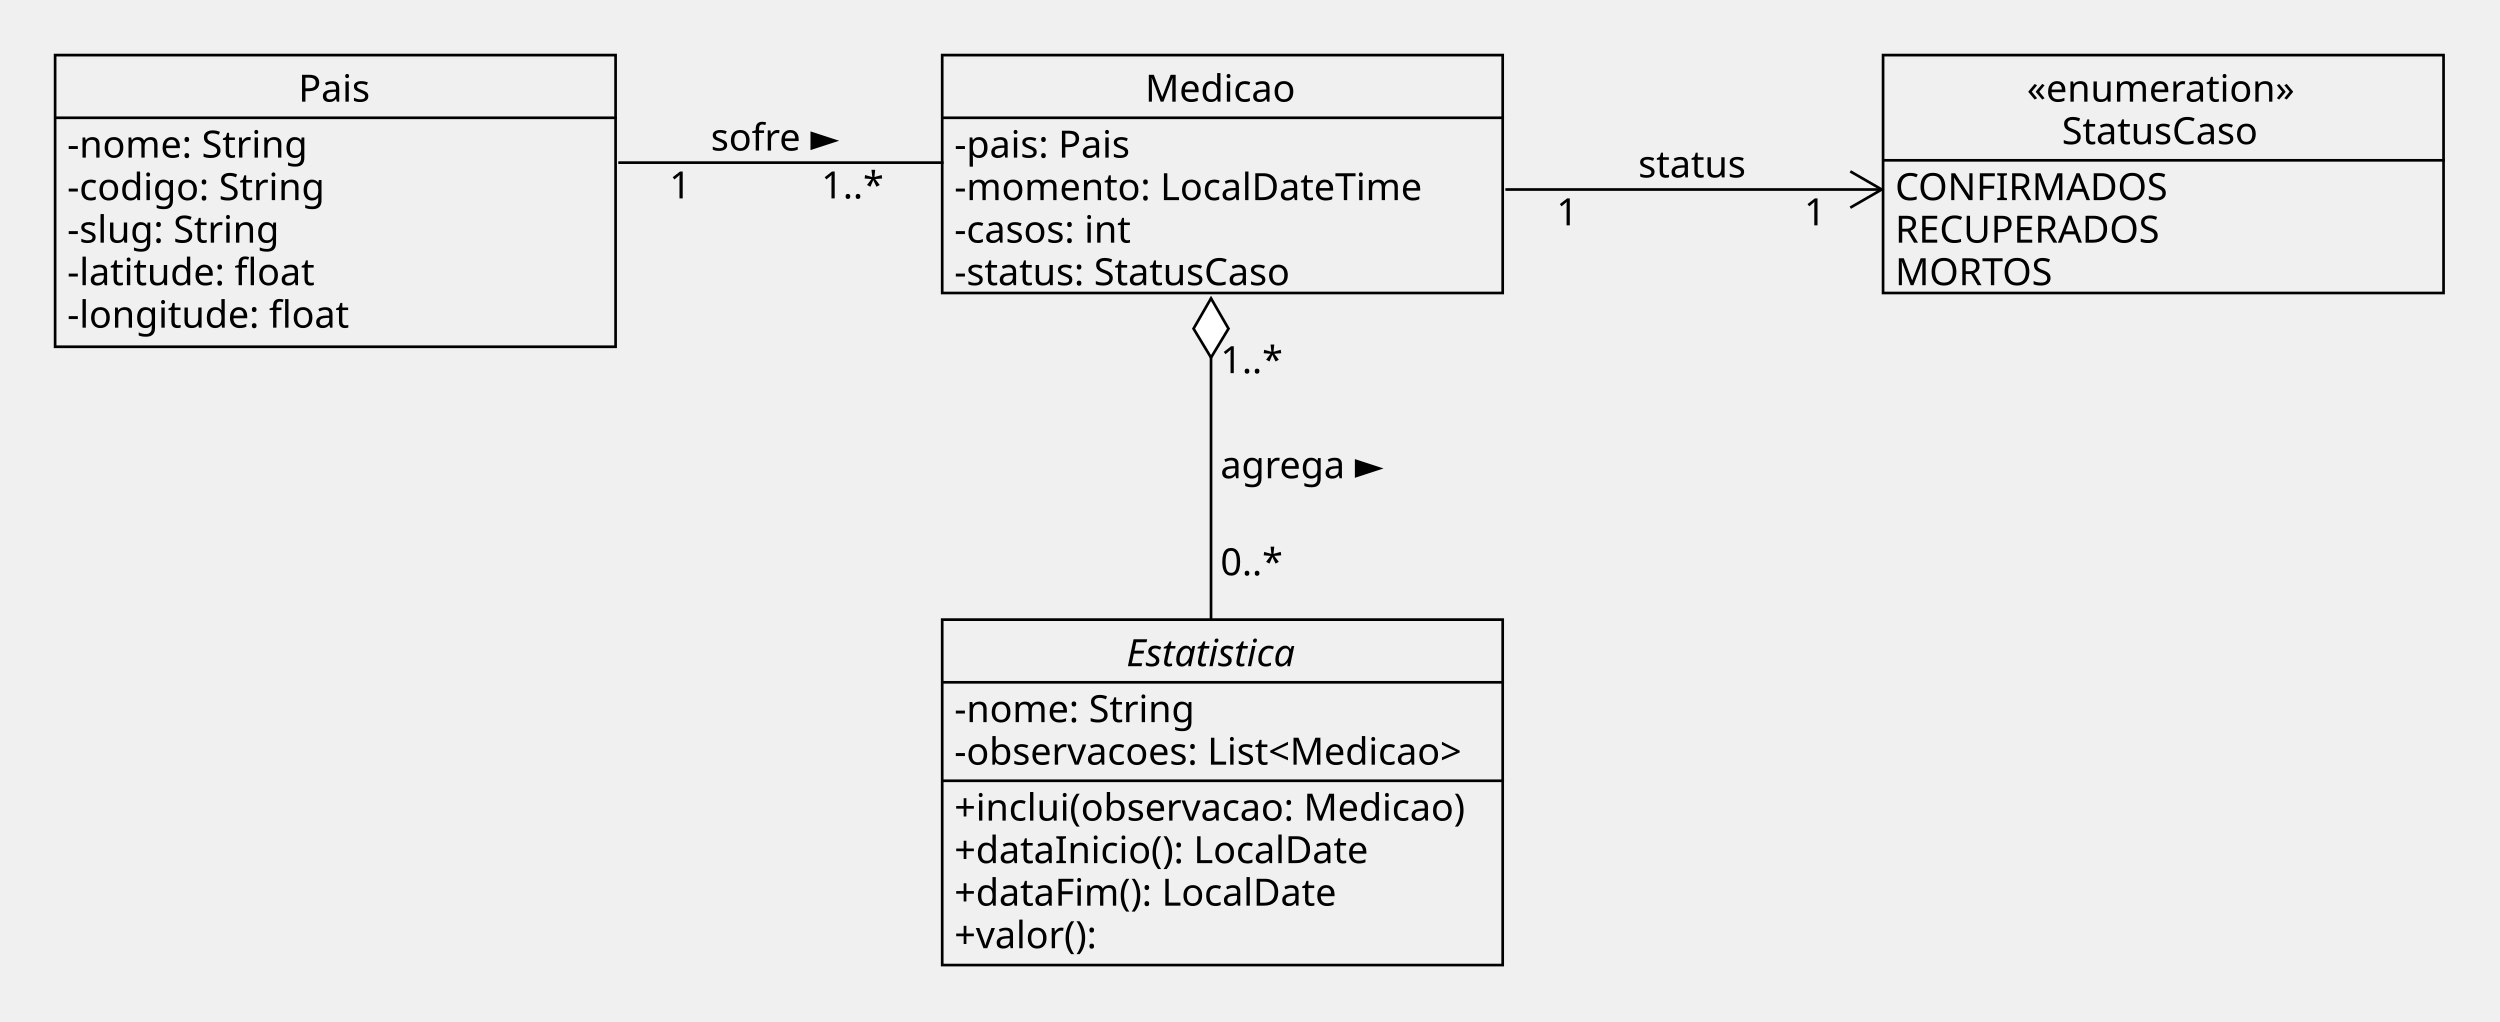
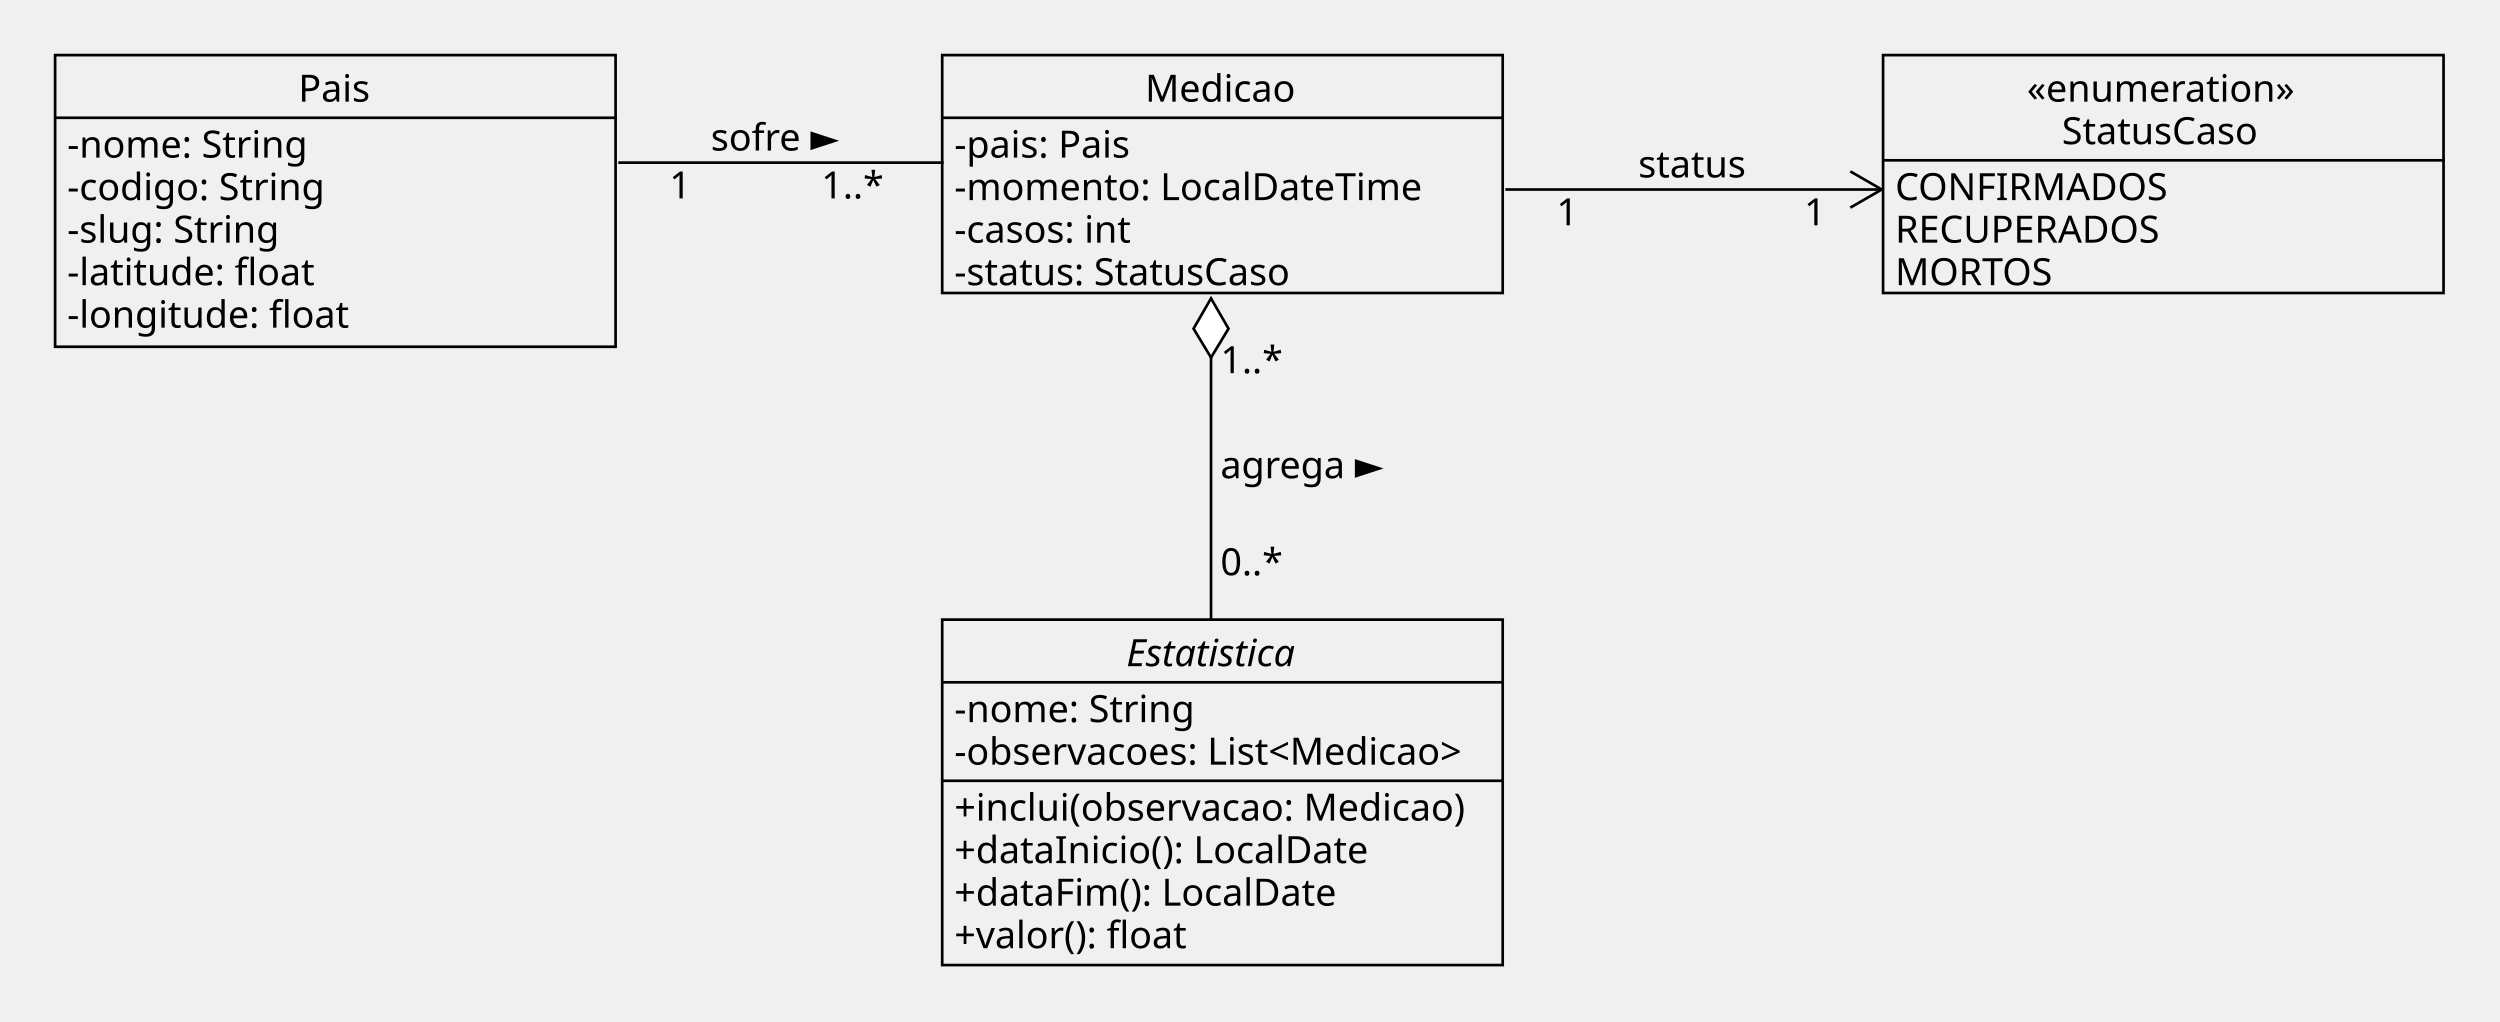
<svg xmlns="http://www.w3.org/2000/svg" fill-opacity="1" color-rendering="auto" color-interpolation="auto" text-rendering="auto" stroke="black" stroke-linecap="square" width="930" stroke-miterlimit="10" shape-rendering="auto" stroke-opacity="1" fill="black" stroke-dasharray="none" font-weight="normal" stroke-width="1" viewBox="50 30 930 380" height="380" font-family="'Dialog'" font-style="normal" stroke-linejoin="miter" font-size="12px" stroke-dashoffset="0" image-rendering="auto">
  <defs id="genericDefs" />
  <g>
    <defs id="defs1">
      <clipPath clipPathUnits="userSpaceOnUse" id="clipPath1">
        <path d="M0 0 L2147483647 0 L2147483647 2147483647 L0 2147483647 L0 0 Z" />
      </clipPath>
      <clipPath clipPathUnits="userSpaceOnUse" id="clipPath2">
        <path d="M0 0 L0 130 L210 130 L210 0 Z" />
      </clipPath>
      <clipPath clipPathUnits="userSpaceOnUse" id="clipPath3">
        <path d="M0 0 L0 90 L210 90 L210 0 Z" />
      </clipPath>
      <clipPath clipPathUnits="userSpaceOnUse" id="clipPath4">
        <path d="M0 0 L0 110 L210 110 L210 0 Z" />
      </clipPath>
      <clipPath clipPathUnits="userSpaceOnUse" id="clipPath5">
        <path d="M0 0 L0 150 L90 150 L90 0 Z" />
      </clipPath>
      <clipPath clipPathUnits="userSpaceOnUse" id="clipPath6">
        <path d="M0 0 L0 50 L150 50 L150 0 Z" />
      </clipPath>
      <clipPath clipPathUnits="userSpaceOnUse" id="clipPath7">
        <path d="M0 0 L0 50 L170 50 L170 0 Z" />
      </clipPath>
    </defs>
    <g fill="rgb(255,255,255)" fill-opacity="0" transform="translate(400,260)" stroke-opacity="0" stroke="rgb(255,255,255)">
      <rect x="0.5" width="208.5" height="128.5" y="0.5" clip-path="url(#clipPath2)" stroke="none" />
    </g>
    <g transform="translate(400,260)">
      <rect fill="none" x="0.5" width="208.5" height="128.5" y="0.5" clip-path="url(#clipPath2)" />
      <text x="69" font-size="14px" y="17.817" clip-path="url(#clipPath2)" font-family="sans-serif" font-style="italic" stroke="none" xml:space="preserve">Estatistica</text>
      <path fill="none" d="M1 23.817 L209 23.817" clip-path="url(#clipPath2)" />
      <text x="5" font-size="14px" y="38.635" clip-path="url(#clipPath2)" font-family="sans-serif" stroke="none" xml:space="preserve">-nome: String</text>
      <text x="5" font-size="14px" y="54.452" clip-path="url(#clipPath2)" font-family="sans-serif" stroke="none" xml:space="preserve">-observacoes: List&lt;Medicao&gt;</text>
      <path fill="none" d="M1 60.452 L209 60.452" clip-path="url(#clipPath2)" />
      <text x="5" font-size="14px" y="75.269" clip-path="url(#clipPath2)" font-family="sans-serif" stroke="none" xml:space="preserve">+inclui(observacao: Medicao)</text>
      <text x="5" font-size="14px" y="91.087" clip-path="url(#clipPath2)" font-family="sans-serif" stroke="none" xml:space="preserve">+dataInicio(): LocalDate</text>
      <text x="5" font-size="14px" y="106.904" clip-path="url(#clipPath2)" font-family="sans-serif" stroke="none" xml:space="preserve">+dataFim(): LocalDate</text>
-       <text x="5" font-size="14px" y="122.722" clip-path="url(#clipPath2)" font-family="sans-serif" stroke="none" xml:space="preserve">+valor(): </text>
+       <text x="5" font-size="14px" y="122.722" clip-path="url(#clipPath2)" font-family="sans-serif" stroke="none" xml:space="preserve">+valor(): float</text>
    </g>
    <g fill="rgb(255,255,255)" fill-opacity="0" transform="translate(750,50)" stroke-opacity="0" stroke="rgb(255,255,255)">
      <rect x="0.5" width="208.5" height="88.5" y="0.5" clip-path="url(#clipPath3)" stroke="none" />
    </g>
    <g transform="translate(750,50)">
      <rect fill="none" x="0.5" width="208.5" height="88.5" y="0.5" clip-path="url(#clipPath3)" />
      <text x="54" font-size="14px" y="17.817" clip-path="url(#clipPath3)" font-family="sans-serif" stroke="none" xml:space="preserve">«enumeration»</text>
      <text x="67" font-size="14px" y="33.635" clip-path="url(#clipPath3)" font-family="sans-serif" stroke="none" xml:space="preserve">StatusCaso</text>
      <path fill="none" d="M1 39.635 L209 39.635" clip-path="url(#clipPath3)" />
      <text x="5" font-size="14px" y="54.452" clip-path="url(#clipPath3)" font-family="sans-serif" stroke="none" xml:space="preserve">CONFIRMADOS</text>
      <text x="5" font-size="14px" y="70.269" clip-path="url(#clipPath3)" font-family="sans-serif" stroke="none" xml:space="preserve">RECUPERADOS</text>
      <text x="5" font-size="14px" y="86.087" clip-path="url(#clipPath3)" font-family="sans-serif" stroke="none" xml:space="preserve">MORTOS</text>
    </g>
    <g fill="rgb(255,255,255)" fill-opacity="0" transform="translate(400,50)" stroke-opacity="0" stroke="rgb(255,255,255)">
      <rect x="0.5" width="208.5" height="88.5" y="0.5" clip-path="url(#clipPath3)" stroke="none" />
    </g>
    <g transform="translate(400,50)">
      <rect fill="none" x="0.5" width="208.5" height="88.5" y="0.5" clip-path="url(#clipPath3)" />
      <text x="76" font-size="14px" y="17.817" clip-path="url(#clipPath3)" font-family="sans-serif" stroke="none" xml:space="preserve">Medicao</text>
      <path fill="none" d="M1 23.817 L209 23.817" clip-path="url(#clipPath3)" />
      <text x="5" font-size="14px" y="38.635" clip-path="url(#clipPath3)" font-family="sans-serif" stroke="none" xml:space="preserve">-pais: Pais</text>
      <text x="5" font-size="14px" y="54.452" clip-path="url(#clipPath3)" font-family="sans-serif" stroke="none" xml:space="preserve">-momento: LocalDateTime</text>
      <text x="5" font-size="14px" y="70.269" clip-path="url(#clipPath3)" font-family="sans-serif" stroke="none" xml:space="preserve">-casos: int</text>
      <text x="5" font-size="14px" y="86.087" clip-path="url(#clipPath3)" font-family="sans-serif" stroke="none" xml:space="preserve">-status: StatusCaso </text>
    </g>
    <g fill="rgb(255,255,255)" fill-opacity="0" transform="translate(70,50)" stroke-opacity="0" stroke="rgb(255,255,255)">
      <rect x="0.5" width="208.5" height="108.5" y="0.5" clip-path="url(#clipPath4)" stroke="none" />
    </g>
    <g transform="translate(70,50)">
      <rect fill="none" x="0.5" width="208.5" height="108.5" y="0.5" clip-path="url(#clipPath4)" />
      <text x="91" font-size="14px" y="17.817" clip-path="url(#clipPath4)" font-family="sans-serif" stroke="none" xml:space="preserve">Pais</text>
      <path fill="none" d="M1 23.817 L209 23.817" clip-path="url(#clipPath4)" />
      <text x="5" font-size="14px" y="38.635" clip-path="url(#clipPath4)" font-family="sans-serif" stroke="none" xml:space="preserve">-nome: String</text>
      <text x="5" font-size="14px" y="54.452" clip-path="url(#clipPath4)" font-family="sans-serif" stroke="none" xml:space="preserve">-codigo: String</text>
      <text x="5" font-size="14px" y="70.269" clip-path="url(#clipPath4)" font-family="sans-serif" stroke="none" xml:space="preserve">-slug: String</text>
      <text x="5" font-size="14px" y="86.087" clip-path="url(#clipPath4)" font-family="sans-serif" stroke="none" xml:space="preserve">-latitude: float</text>
      <text x="5" font-size="14px" y="101.904" clip-path="url(#clipPath4)" font-family="sans-serif" stroke="none" xml:space="preserve">-longitude: float</text>
    </g>
    <g transform="translate(490,130)">
      <path fill="none" d="M10.5 11.5 L10.5 130.5" clip-path="url(#clipPath5)" />
      <path fill="white" d="M4 22.258 L10.5 11 L17 22.258 L10.5 33.017 Z" clip-path="url(#clipPath5)" stroke="none" />
      <path fill="none" d="M4 22.258 L10.5 11 L17 22.258 L10.5 33.017 Z" clip-path="url(#clipPath5)" />
      <text x="14" font-size="14px" y="77.909" clip-path="url(#clipPath5)" font-family="sans-serif" stroke="none" xml:space="preserve">agrega ►</text>
      <text x="14" font-size="14px" y="38.817" clip-path="url(#clipPath5)" font-family="sans-serif" stroke="none" xml:space="preserve">1..*</text>
      <text x="14" font-size="14px" y="114" clip-path="url(#clipPath5)" font-family="sans-serif" stroke="none" xml:space="preserve">0..*</text>
    </g>
    <g transform="translate(270,70)">
      <path fill="none" d="M10.5 20.5 L130.5 20.5" clip-path="url(#clipPath6)" />
      <text x="44.42" font-size="14px" y="16" clip-path="url(#clipPath6)" font-family="sans-serif" stroke="none" xml:space="preserve">sofre ►</text>
      <text x="29" font-size="14px" y="33.817" clip-path="url(#clipPath6)" font-family="sans-serif" stroke="none" xml:space="preserve">1</text>
      <text x="85.541" font-size="14px" y="33.817" clip-path="url(#clipPath6)" font-family="sans-serif" stroke="none" xml:space="preserve">1..*</text>
    </g>
    <g transform="translate(600,80)">
      <path fill="none" d="M149.5 20.5 L10.5 20.5" clip-path="url(#clipPath7)" />
      <path fill="none" d="M138.742 14 L150 20.5 L138.742 27" clip-path="url(#clipPath7)" />
      <text x="59.417" font-size="14px" y="16" clip-path="url(#clipPath7)" font-family="sans-serif" stroke="none" xml:space="preserve">status</text>
      <text x="121.147" font-size="14px" y="33.817" clip-path="url(#clipPath7)" font-family="sans-serif" stroke="none" xml:space="preserve">1</text>
      <text x="29" font-size="14px" y="33.817" clip-path="url(#clipPath7)" font-family="sans-serif" stroke="none" xml:space="preserve">1</text>
    </g>
  </g>
</svg>
